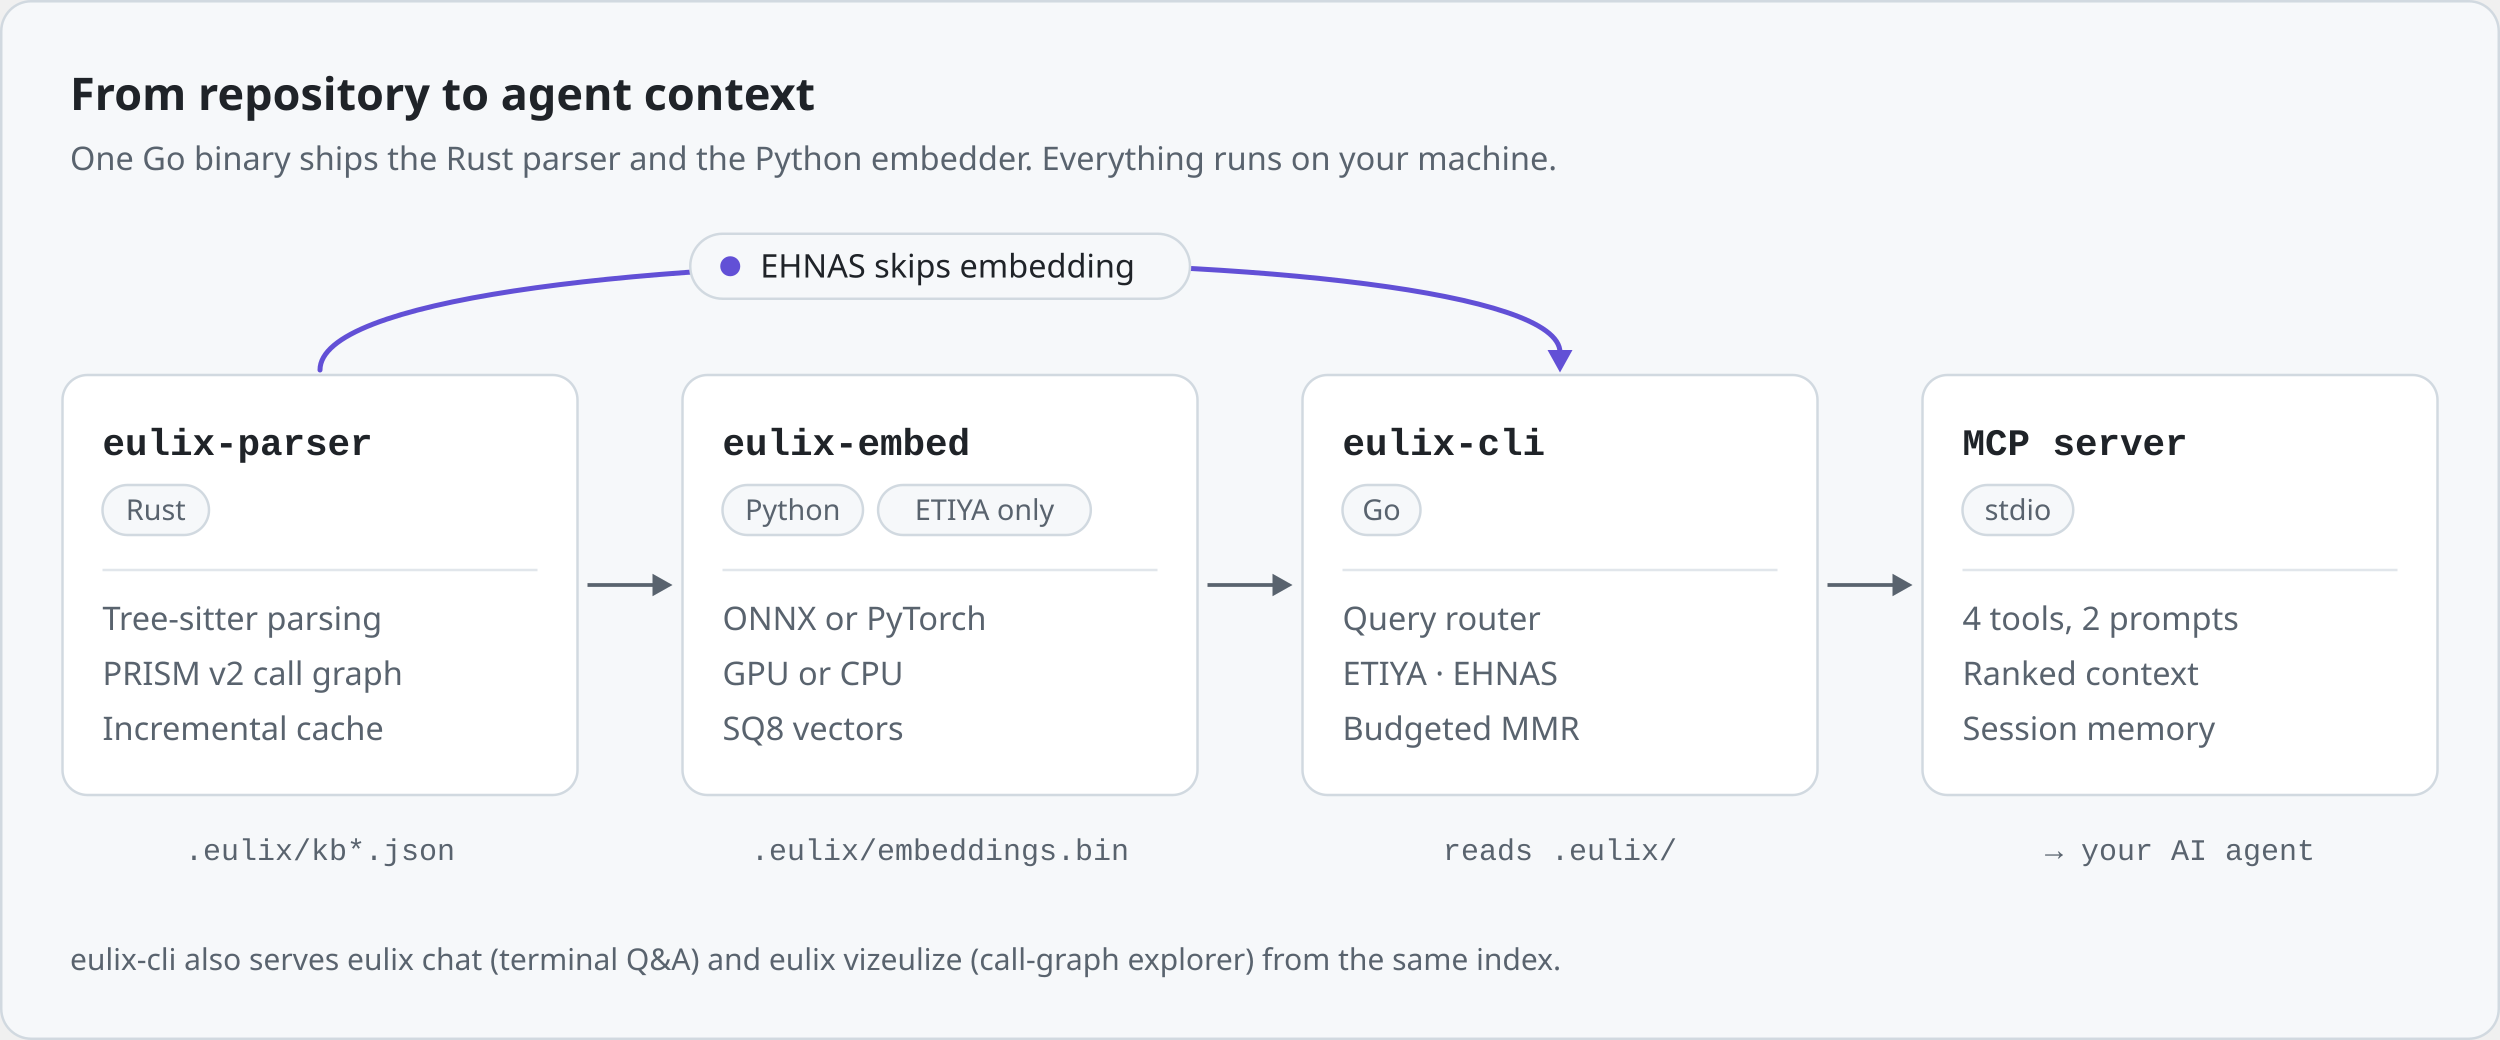
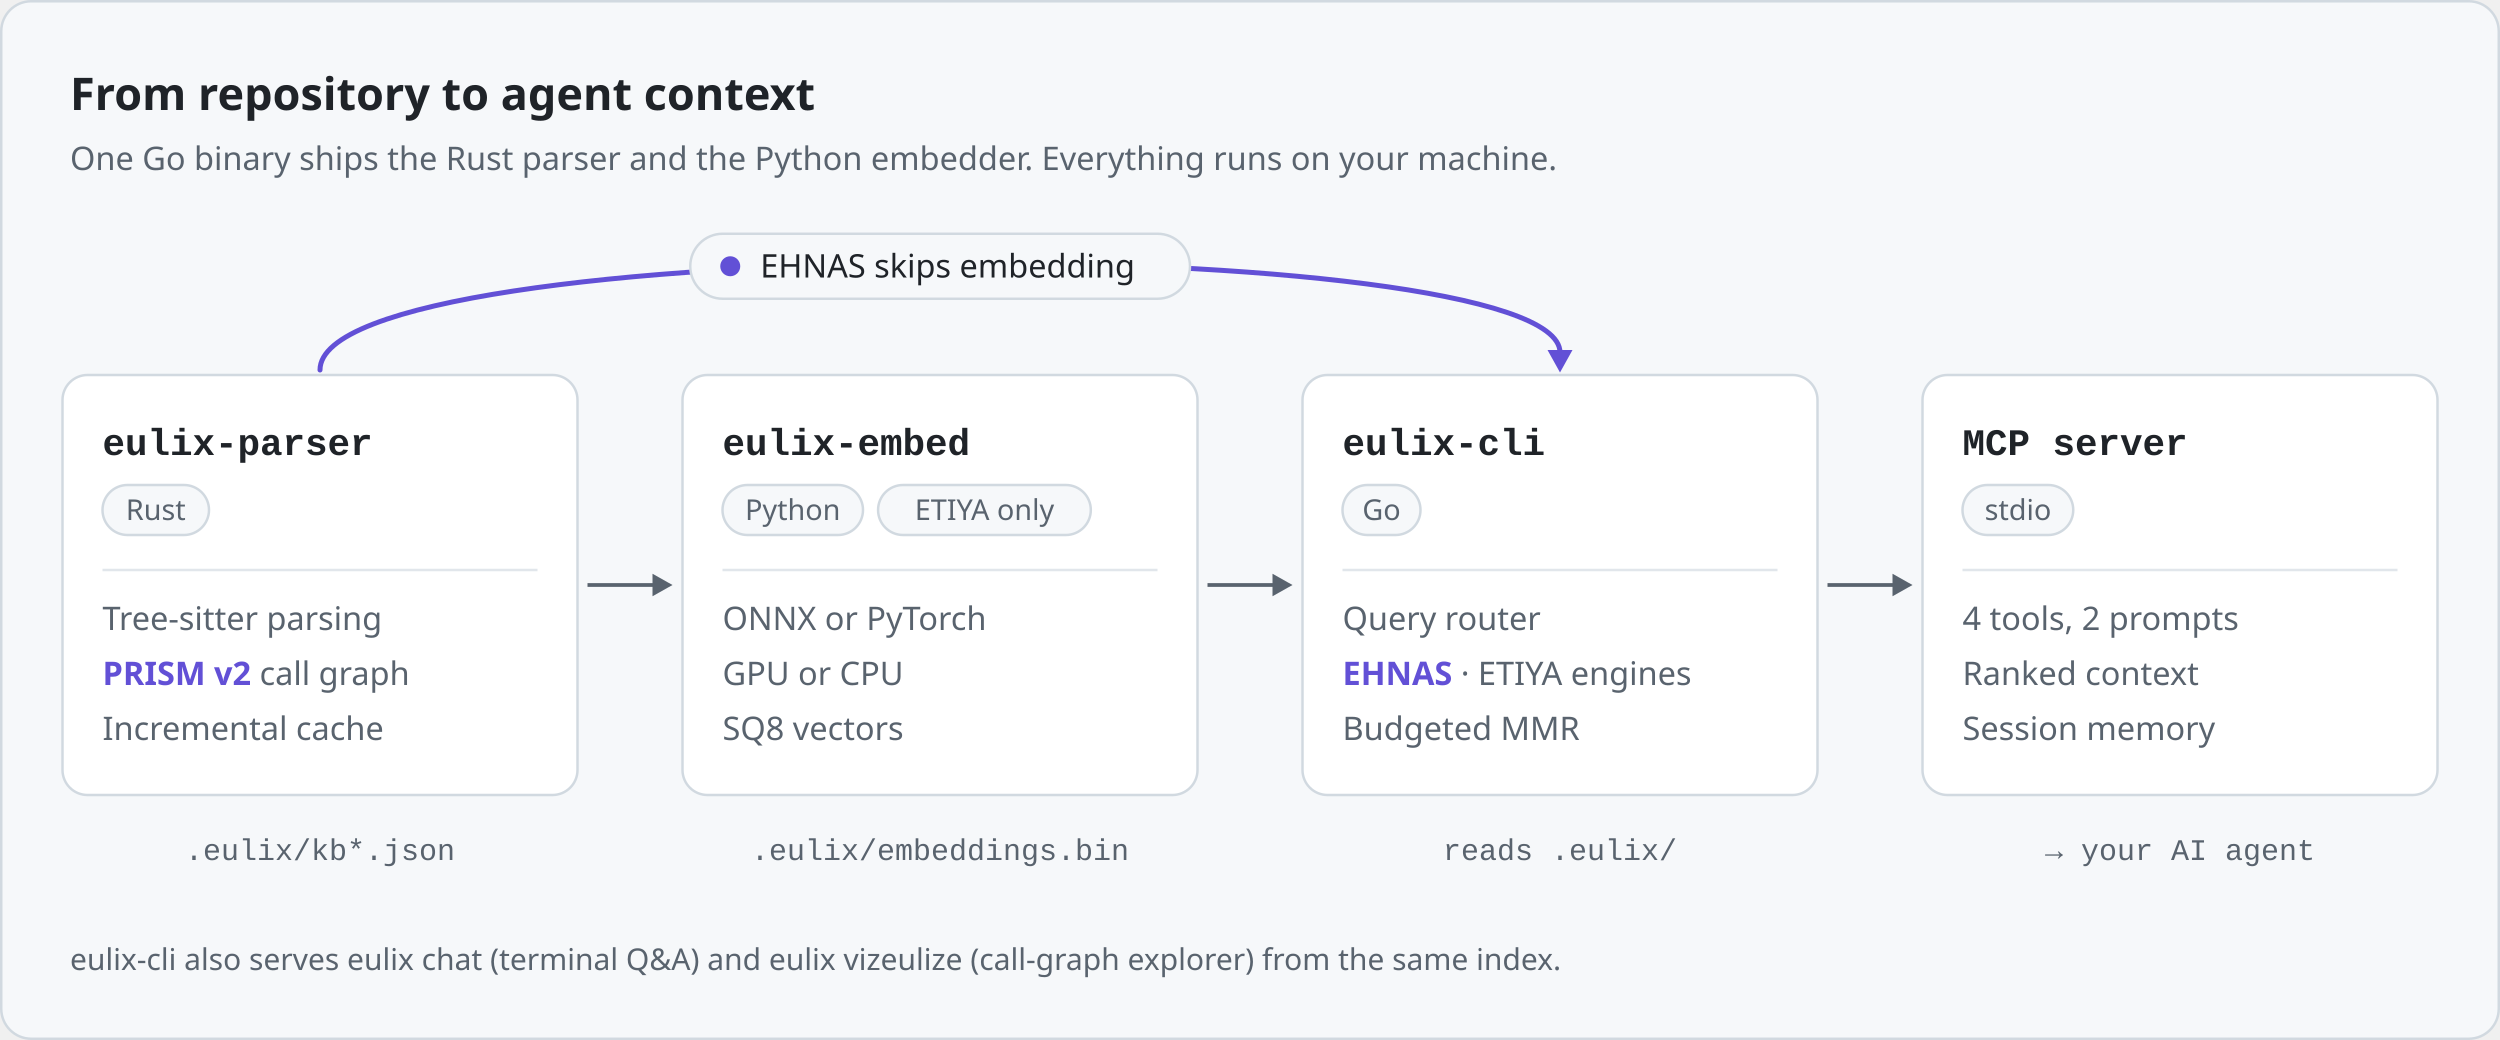
<svg xmlns="http://www.w3.org/2000/svg" width="1000" height="416" viewBox="0 0 1000 416" role="img" aria-labelledby="title desc">
  <style>.sans{font-family:-apple-system, BlinkMacSystemFont, "Segoe UI", "Noto Sans", Helvetica, Arial, sans-serif}.mono{font-family:ui-monospace, SFMono-Regular, "SF Mono", Menlo, Consolas, "Liberation Mono", monospace}.num{font-variant-numeric:tabular-nums}.bg{fill:#f6f8fa;stroke:#d1d9e0}.node{fill:#ffffff;stroke:#d1d9e0}.chip{fill:#f6f8fa;stroke:#d1d9e0}.grid{stroke:#e1e6eb}.axis{stroke:#afb8c1}.ink{fill:#1f2328}.ink2{fill:#59636e}.accent{fill:#6250d6}.trace{fill:none;stroke:#6250d6}.context{fill:#818b98}.flow{fill:none;stroke:#59636e}.head{fill:#59636e}@media (prefers-color-scheme:dark){.bg{fill:#161b22;stroke:#3d444d}.node{fill:#0d1117;stroke:#3d444d}.chip{fill:#161b22;stroke:#3d444d}.grid{stroke:#262c36}.axis{stroke:#545d68}.ink{fill:#f0f6fc}.ink2{fill:#9198a1}.accent{fill:#9085e9}.trace{fill:none;stroke:#9085e9}.context{fill:#656c76}.flow{fill:none;stroke:#9198a1}.head{fill:#9198a1}}</style>
  <rect class="bg" x="0.5" y="0.5" width="999" height="415" rx="12" />
  <text x="28" y="44" class="sans ink" font-size="18" font-weight="600">From repository to agent context</text>
  <text x="28" y="68" class="sans ink2" font-size="13">One Go binary ships the Rust parser and the Python embedder. Everything runs on your machine.</text>
  <path class="trace" stroke-width="2" stroke-linecap="round" d="M128.0,148C128.0,92 624.0,92 624.0,141" />
  <path class="accent" d="M624.0,149L619.0,140L629.0,140Z" />
  <rect class="chip" x="276.1" y="93.5" width="199.9" height="26" rx="13" />
  <circle class="accent" cx="292.1" cy="106.5" r="4" />
  <text x="304.1" y="111" class="sans ink" font-size="13">EHNAS skips embedding</text>
  <rect class="node" x="25.0" y="150" width="206" height="168" rx="10" />
  <text x="41" y="182" class="mono ink" font-size="15" font-weight="600">eulix-parser</text>
  <rect class="chip" x="41.0" y="194" width="42.6" height="20" rx="10" />
  <text x="62.3" y="208" class="sans ink2" font-size="11.5" text-anchor="middle">Rust</text>
  <line class="grid" x1="41" y1="228" x2="215" y2="228" stroke-width="1" />
  <text x="41" y="252" class="sans ink2" font-size="13">Tree-sitter parsing</text>
-   <text x="41" y="274" class="sans ink2" font-size="13">PRISM v2 call graph</text>
+   <text x="41" y="274" class="sans ink2" font-size="13">
+     <tspan class="accent" font-weight="600">PRISM v2</tspan> call graph</text>
  <text x="41" y="296" class="sans ink2" font-size="13">Incremental cache</text>
  <text x="128" y="344" class="mono ink2" font-size="12" text-anchor="middle">.eulix/kb*.json</text>
  <line class="flow" x1="235" y1="234" x2="263" y2="234" stroke-width="1.5" />
  <path class="head" d="M269,234L261,229.5L261,238.5Z" />
  <rect class="node" x="273.0" y="150" width="206" height="168" rx="10" />
  <text x="289" y="182" class="mono ink" font-size="15" font-weight="600">eulix-embed</text>
  <rect class="chip" x="289.0" y="194" width="56.2" height="20" rx="10" />
  <text x="317.1" y="208" class="sans ink2" font-size="11.5" text-anchor="middle">Python</text>
  <rect class="chip" x="351.227" y="194" width="85.1" height="20" rx="10" />
  <text x="393.8" y="208" class="sans ink2" font-size="11.5" text-anchor="middle">ETIYA only</text>
  <line class="grid" x1="289" y1="228" x2="463" y2="228" stroke-width="1" />
  <text x="289" y="252" class="sans ink2" font-size="13">ONNX or PyTorch</text>
  <text x="289" y="274" class="sans ink2" font-size="13">GPU or CPU</text>
  <text x="289" y="296" class="sans ink2" font-size="13">SQ8 vectors</text>
  <text x="376" y="344" class="mono ink2" font-size="12" text-anchor="middle">.eulix/embeddings.bin</text>
  <line class="flow" x1="483" y1="234" x2="511" y2="234" stroke-width="1.5" />
  <path class="head" d="M517,234L509,229.5L509,238.5Z" />
  <rect class="node" x="521.0" y="150" width="206" height="168" rx="10" />
  <text x="537" y="182" class="mono ink" font-size="15" font-weight="600">eulix-cli</text>
  <rect class="chip" x="537.0" y="194" width="31.2" height="20" rx="10" />
  <text x="552.6" y="208" class="sans ink2" font-size="11.5" text-anchor="middle">Go</text>
  <line class="grid" x1="537" y1="228" x2="711" y2="228" stroke-width="1" />
  <text x="537" y="252" class="sans ink2" font-size="13">Query router</text>
-   <text x="537" y="274" class="sans ink2" font-size="13">ETIYA · EHNAS</text>
+   <text x="537" y="274" class="sans ink2" font-size="13">
+     <tspan class="accent" font-weight="600">EHNAS</tspan> · ETIYA engines</text>
  <text x="537" y="296" class="sans ink2" font-size="13">Budgeted MMR</text>
  <text x="624" y="344" class="mono ink2" font-size="12" text-anchor="middle">reads .eulix/</text>
  <line class="flow" x1="731" y1="234" x2="759" y2="234" stroke-width="1.5" />
  <path class="head" d="M765,234L757,229.5L757,238.5Z" />
  <rect class="node" x="769.0" y="150" width="206" height="168" rx="10" />
  <text x="785" y="182" class="mono ink" font-size="15" font-weight="600">MCP server</text>
  <rect class="chip" x="785.0" y="194" width="44.3" height="20" rx="10" />
  <text x="807.2" y="208" class="sans ink2" font-size="11.5" text-anchor="middle">stdio</text>
  <line class="grid" x1="785" y1="228" x2="959" y2="228" stroke-width="1" />
  <text x="785" y="252" class="sans ink2" font-size="13">4 tools, 2 prompts</text>
  <text x="785" y="274" class="sans ink2" font-size="13">Ranked context</text>
  <text x="785" y="296" class="sans ink2" font-size="13">Session memory</text>
  <text x="872" y="344" class="mono ink2" font-size="12" text-anchor="middle">→ your AI agent</text>
  <text x="28" y="388" class="sans ink2" font-size="12">eulix-cli also serves eulix chat (terminal Q&amp;A) and eulix vizeulize (call-graph explorer) from the same index.</text>
</svg>
